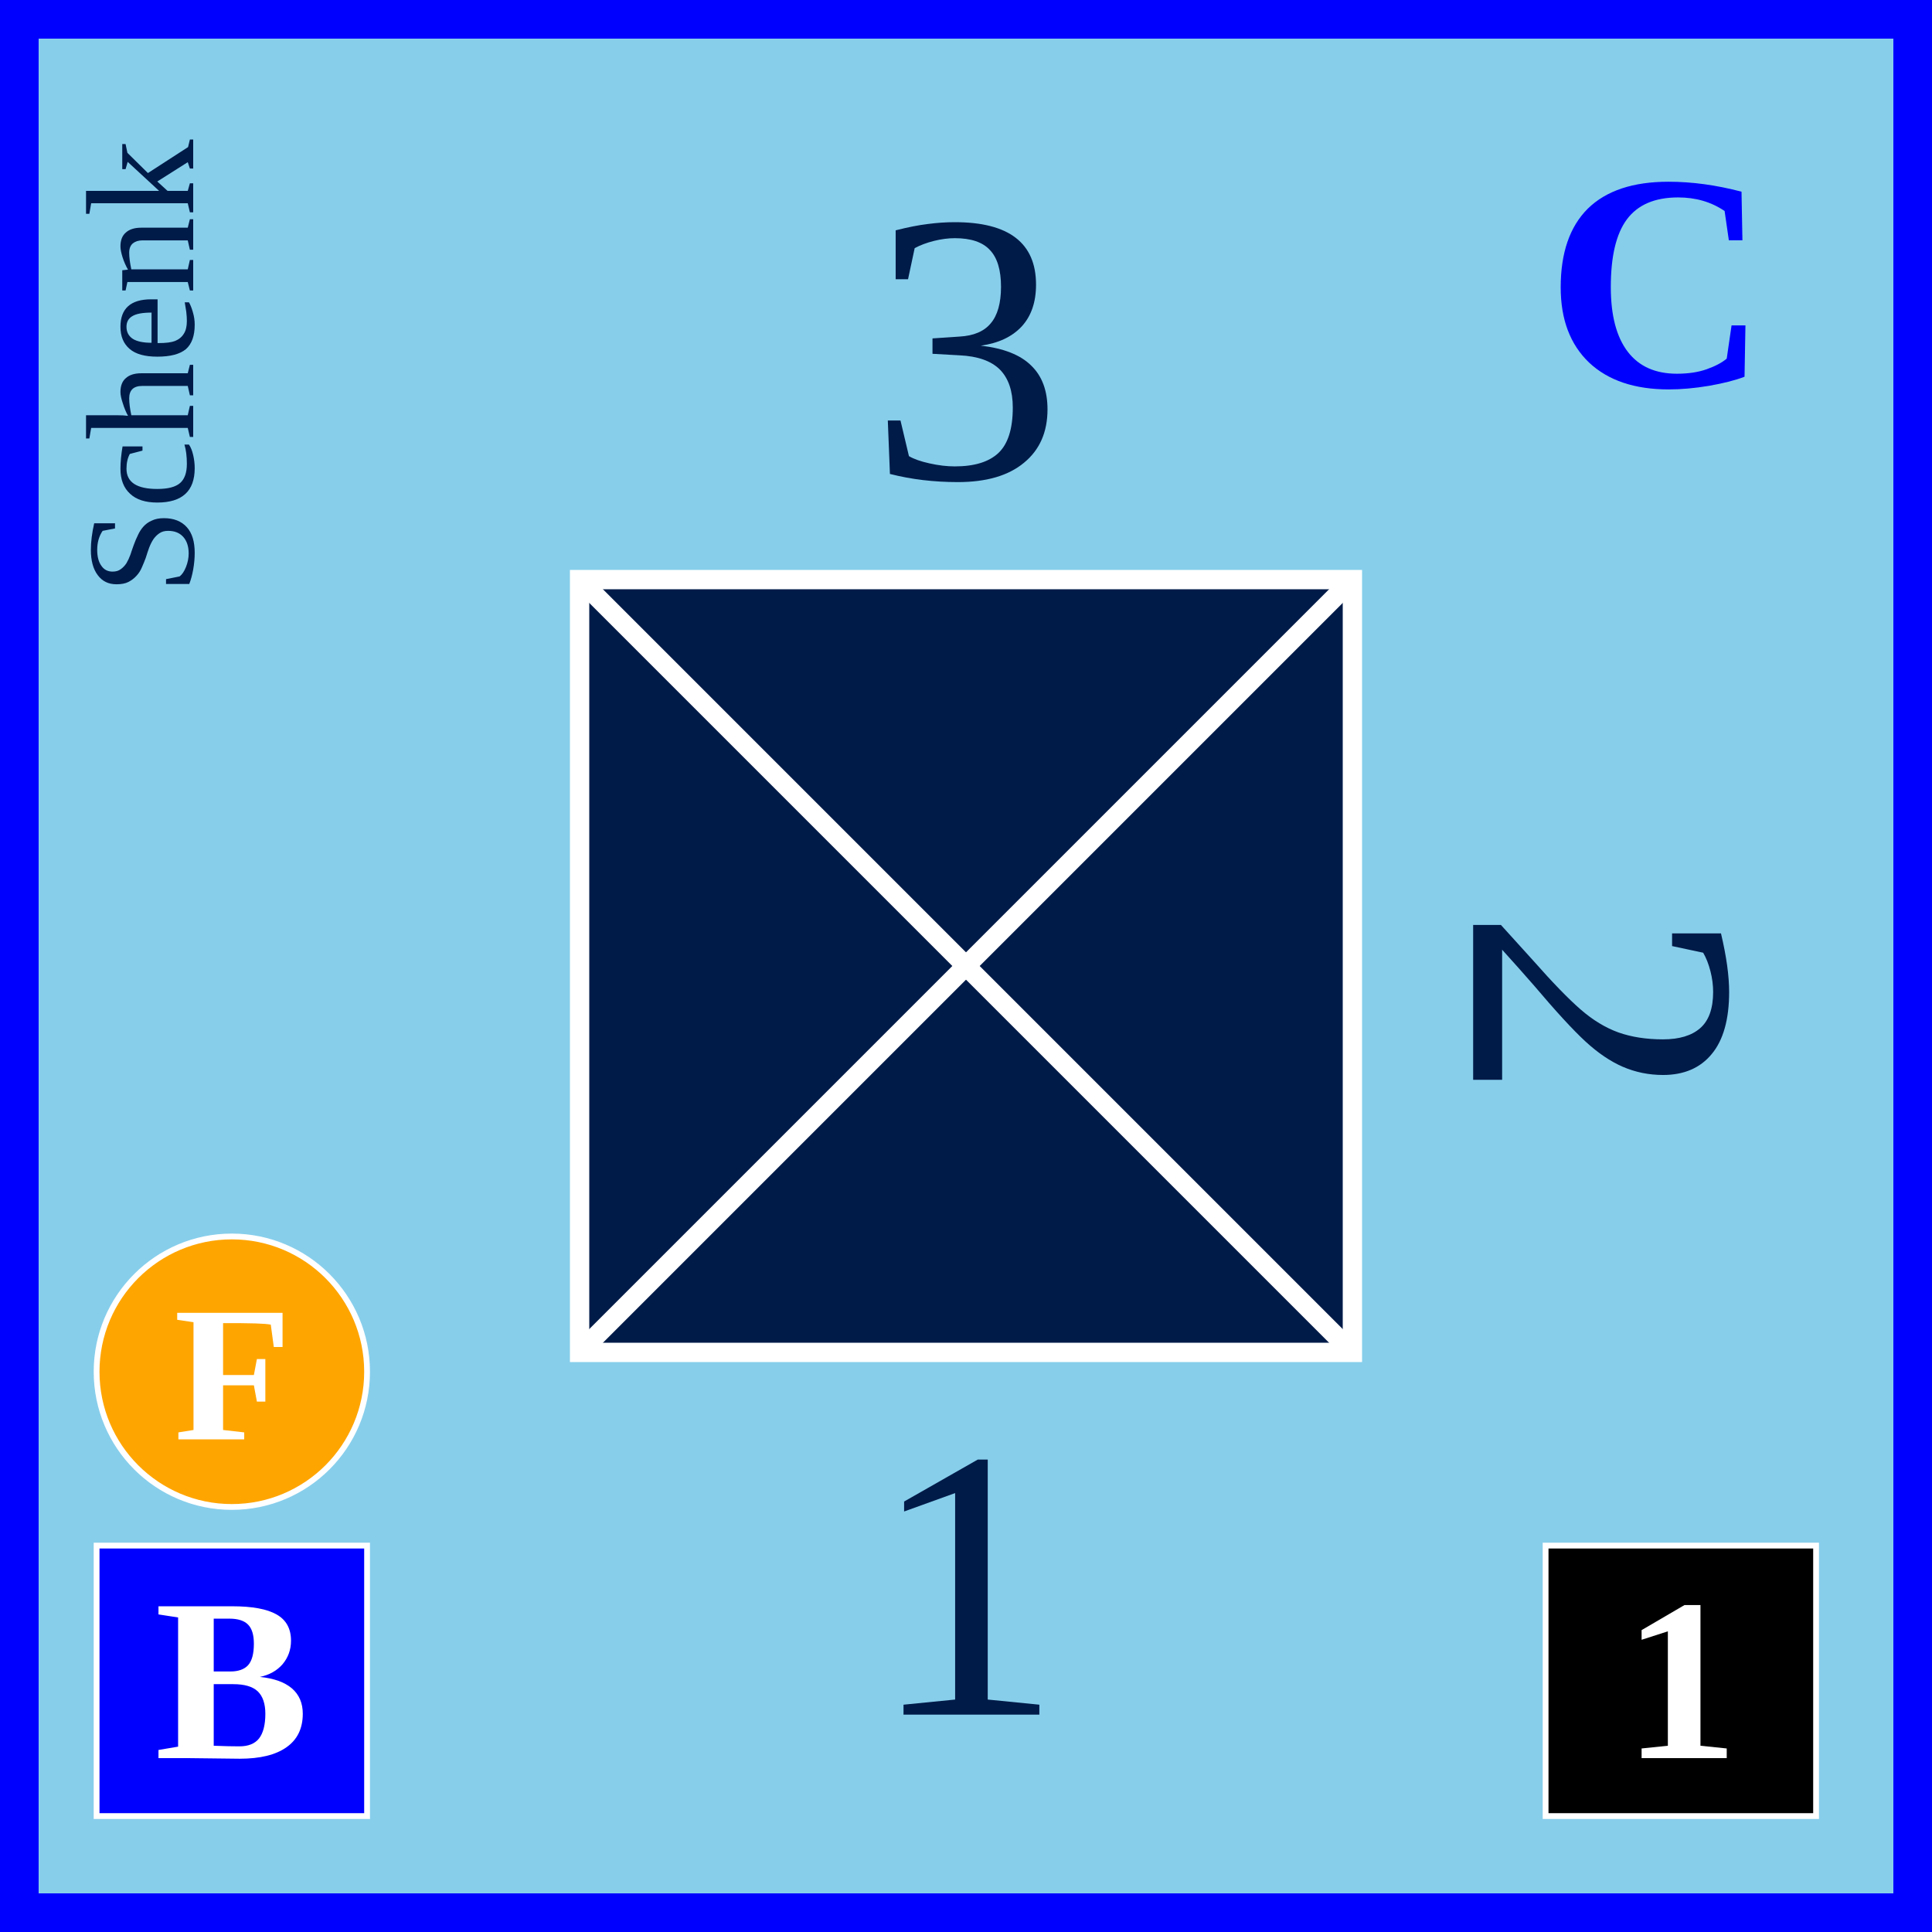
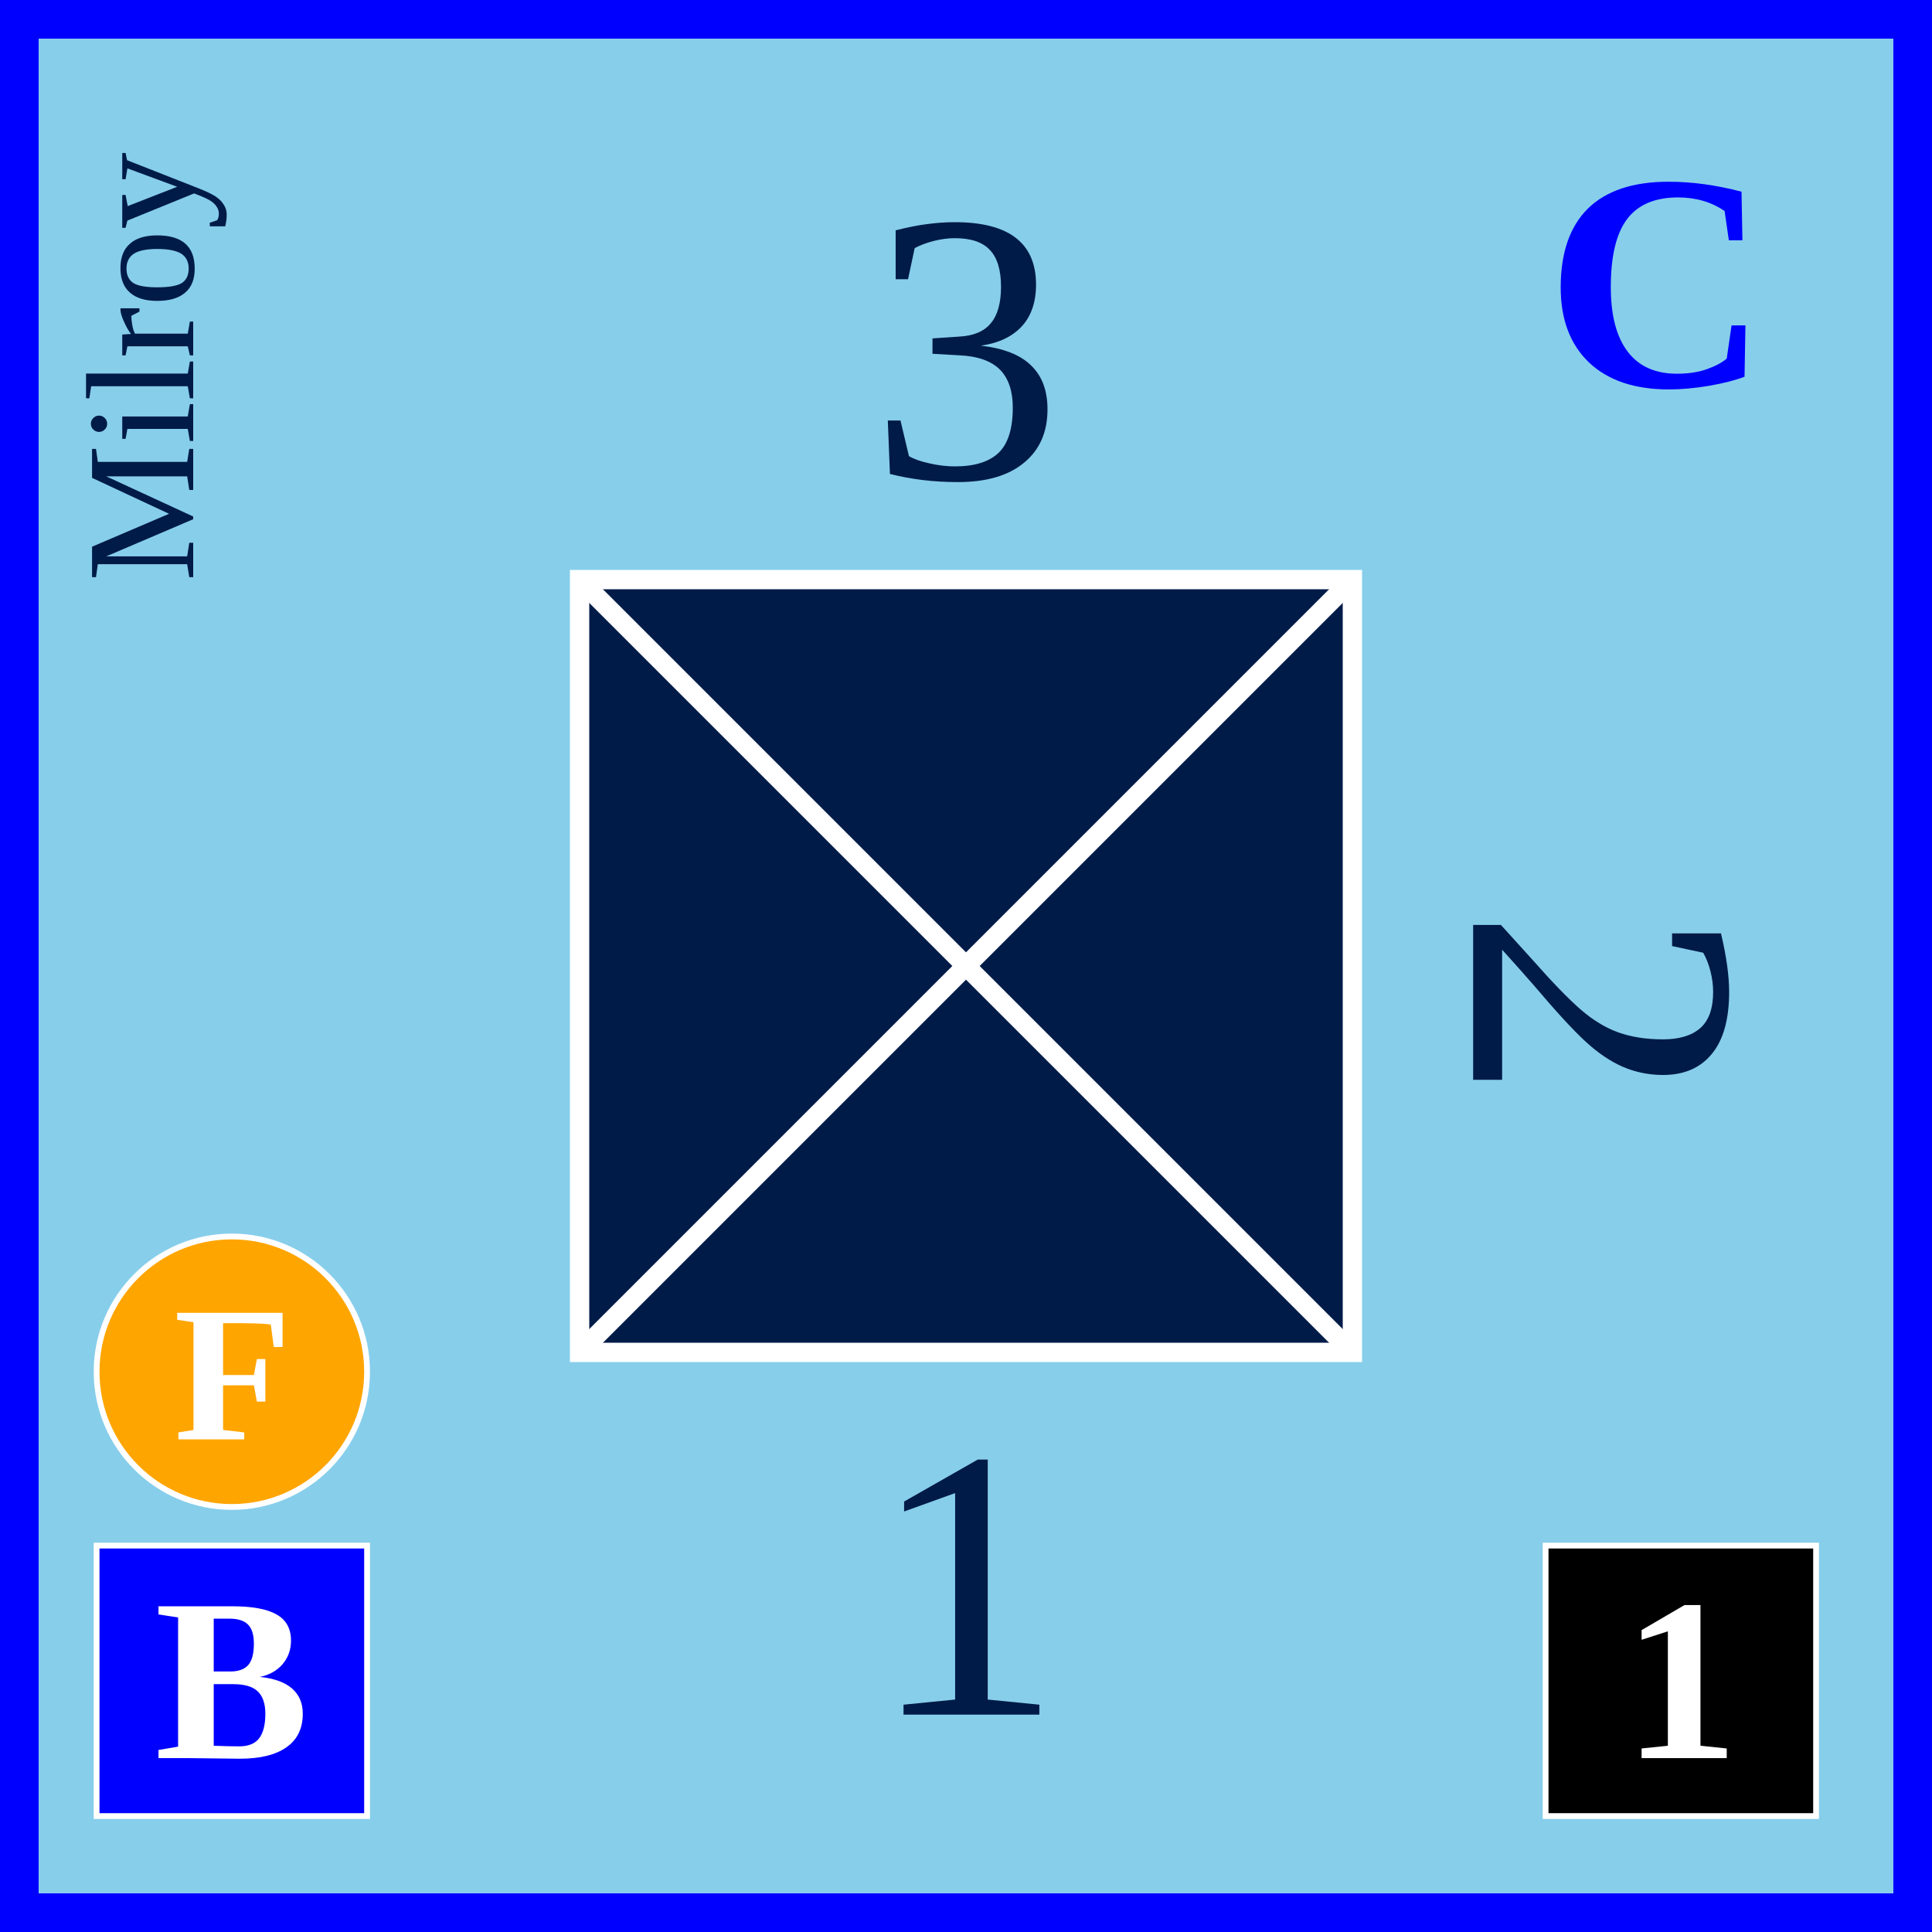
<svg xmlns="http://www.w3.org/2000/svg" xmlns:xlink="http://www.w3.org/1999/xlink" width="100" height="100">
  <defs id="common">
    <rect id="background" width="100" height="100" fill="skyblue" stroke="blue" stroke-width="4" />
    <clipPath id="block">
      <use xlink:href="#background" />
    </clipPath>
  </defs>
  <g id="unit">
    <use xlink:href="#background" clip-path="url(#block)" />
    <use xlink:href="#border" clip-path="url(#block)" />
    <g id="infantry_symbol" text-anchor="middle">
      <rect x="30" y="30" width="40" height="40" fill="#001B48" stroke="white" />
      <line x1="30" y1="30" x2="70" y2="70" stroke="white" />
      <line x1="30" y1="70" x2="70" y2="30" stroke="white" />
    </g>
    <g id="unit_name" text-anchor="middle">
-       <text x="16" y="25" font-size="8" fill="#001B48" transform="rotate(-90, 10, 25)">Schenk</text>
+       <text x="16" y="25" font-size="8" fill="#001B48" transform="rotate(-90, 10, 25)">Milroy</text>
    </g>
    <g id="combat_strength" font-size="20" fill="#001B48" text-anchor="middle" dominant-baseline="central">
      <text x="50" y="18">3</text>
      <text x="85" y="54" transform="rotate(90, 85, 52)">2</text>
      <text x="50" y="82">1</text>
    </g>
    <g id="unit_id">
      <rect x="5" y="80" width="14" height="14" fill="blue" stroke="white" stroke-width="0.3" />
      <text x="8" y="91" fill="white" font-size="12" font-weight="bold">B</text>
      <circle cx="12" cy="71" r="7" fill="orange" stroke="white" stroke-width="0.3" />
      <text x="9" y="74.5" fill="white" font-size="10" font-weight="bold">F</text>
    </g>
    <g id="morale">
      <text x="80" y="20" fill="blue" font-size="16" font-weight="bold">C</text>
    </g>
    <g id="artillery" text-anchor="middle">
      <rect x="80" y="80" width="14" height="14" fill="black" stroke="white" stroke-width="0.3" />
      <text x="87" y="91" fill="white" font-size="12" font-weight="bold">1</text>
    </g>
  </g>
</svg>
